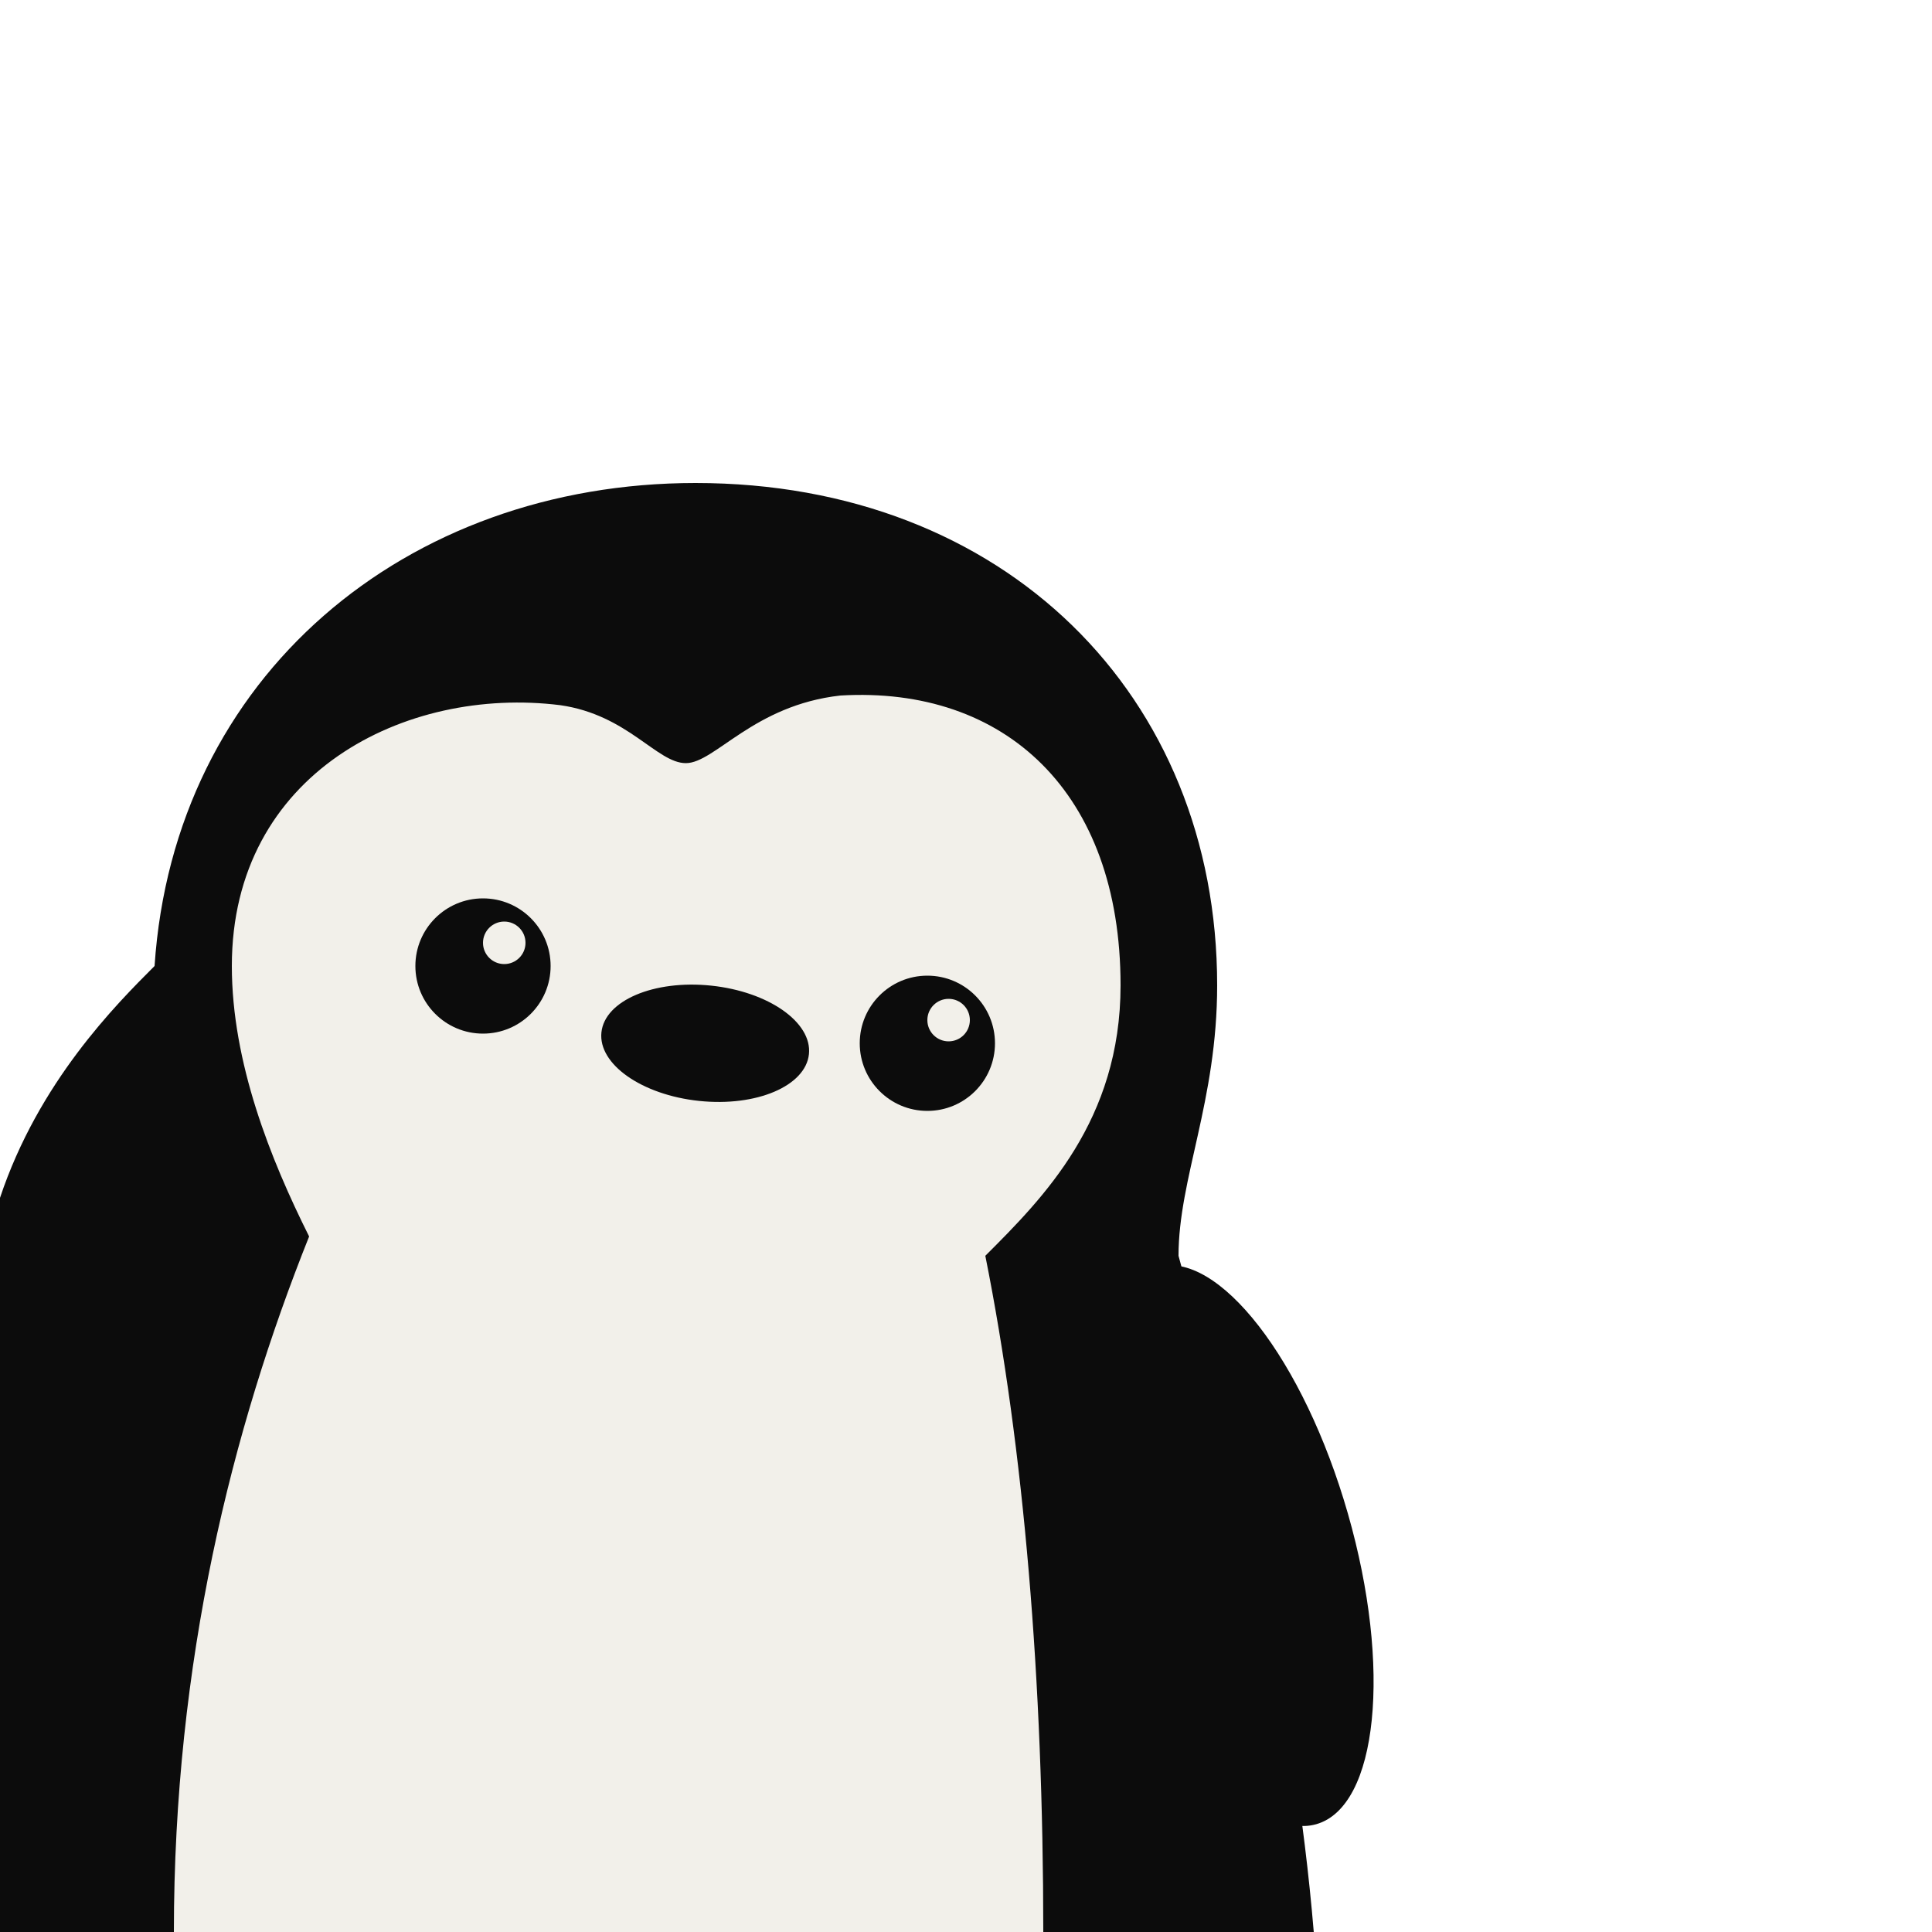
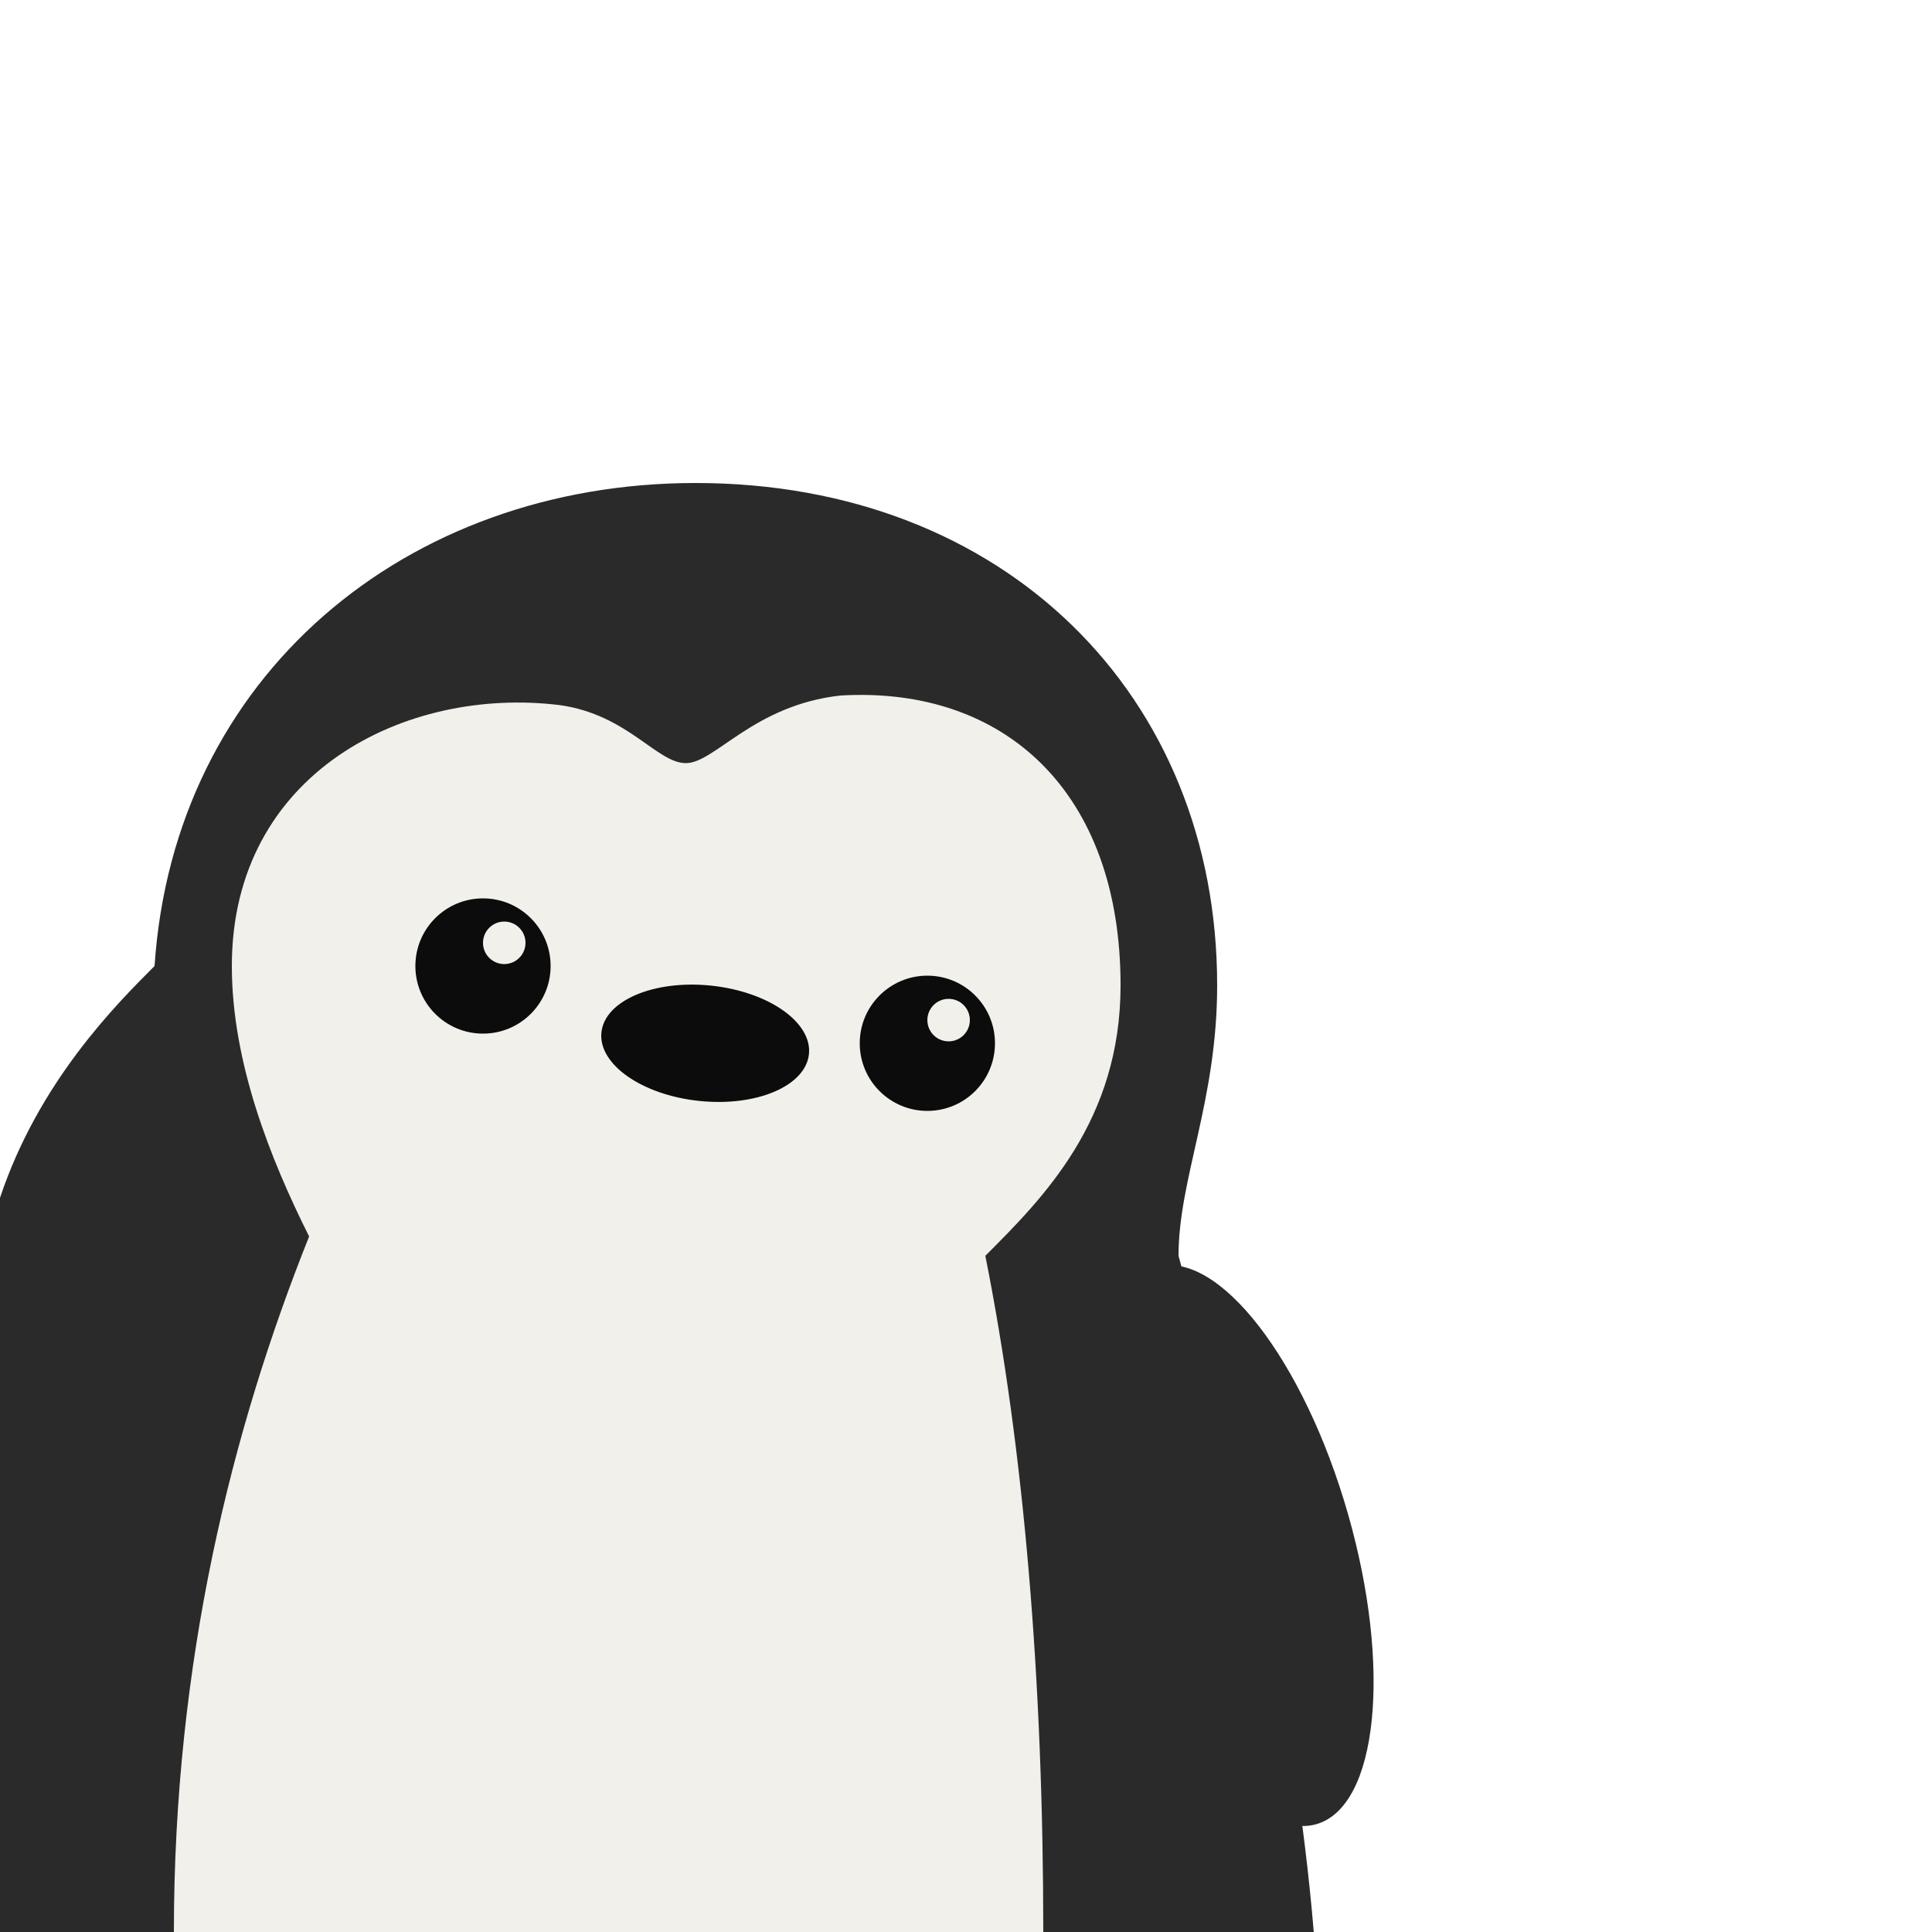
<svg xmlns="http://www.w3.org/2000/svg" viewBox="0 0 100 100" fill="none">
-   <g fill="#0c0c0c">
+   <g fill="#2a2a2a">
    <ellipse cx="64" cy="80" rx="6" ry="15" transform="rotate(-16 64 80)" />
    <path d="M0 100V62c2-6 6-10 8-12C9 35 21 25 36 25c16 0 27 11 27 26 0 6-2 10-2 14 3 11 6 23 7 35Z" />
  </g>
  <path fill="#f2f0ea" d="M12 50c0-10 9-14.500 17-13.500 3.500.500 5 3 6.500 3s3.500-3 8-3.500C52 35.500 58 41 58 51c0 7-4 11-7 14 2 10 3 22 3 35H9c0-14 3-26 7-36-2-4-4-9-4-14Z" />
  <g fill="#0c0c0c">
    <circle cx="25" cy="50" r="3.500" />
    <circle cx="48" cy="54" r="3.500" />
    <ellipse cx="36.500" cy="54" rx="5.400" ry="3" transform="rotate(6 36.500 54)" />
  </g>
  <circle cx="26.100" cy="48.800" r="1.100" fill="#f2f0ea" />
  <circle cx="49.100" cy="52.800" r="1.100" fill="#f2f0ea" />
</svg>
